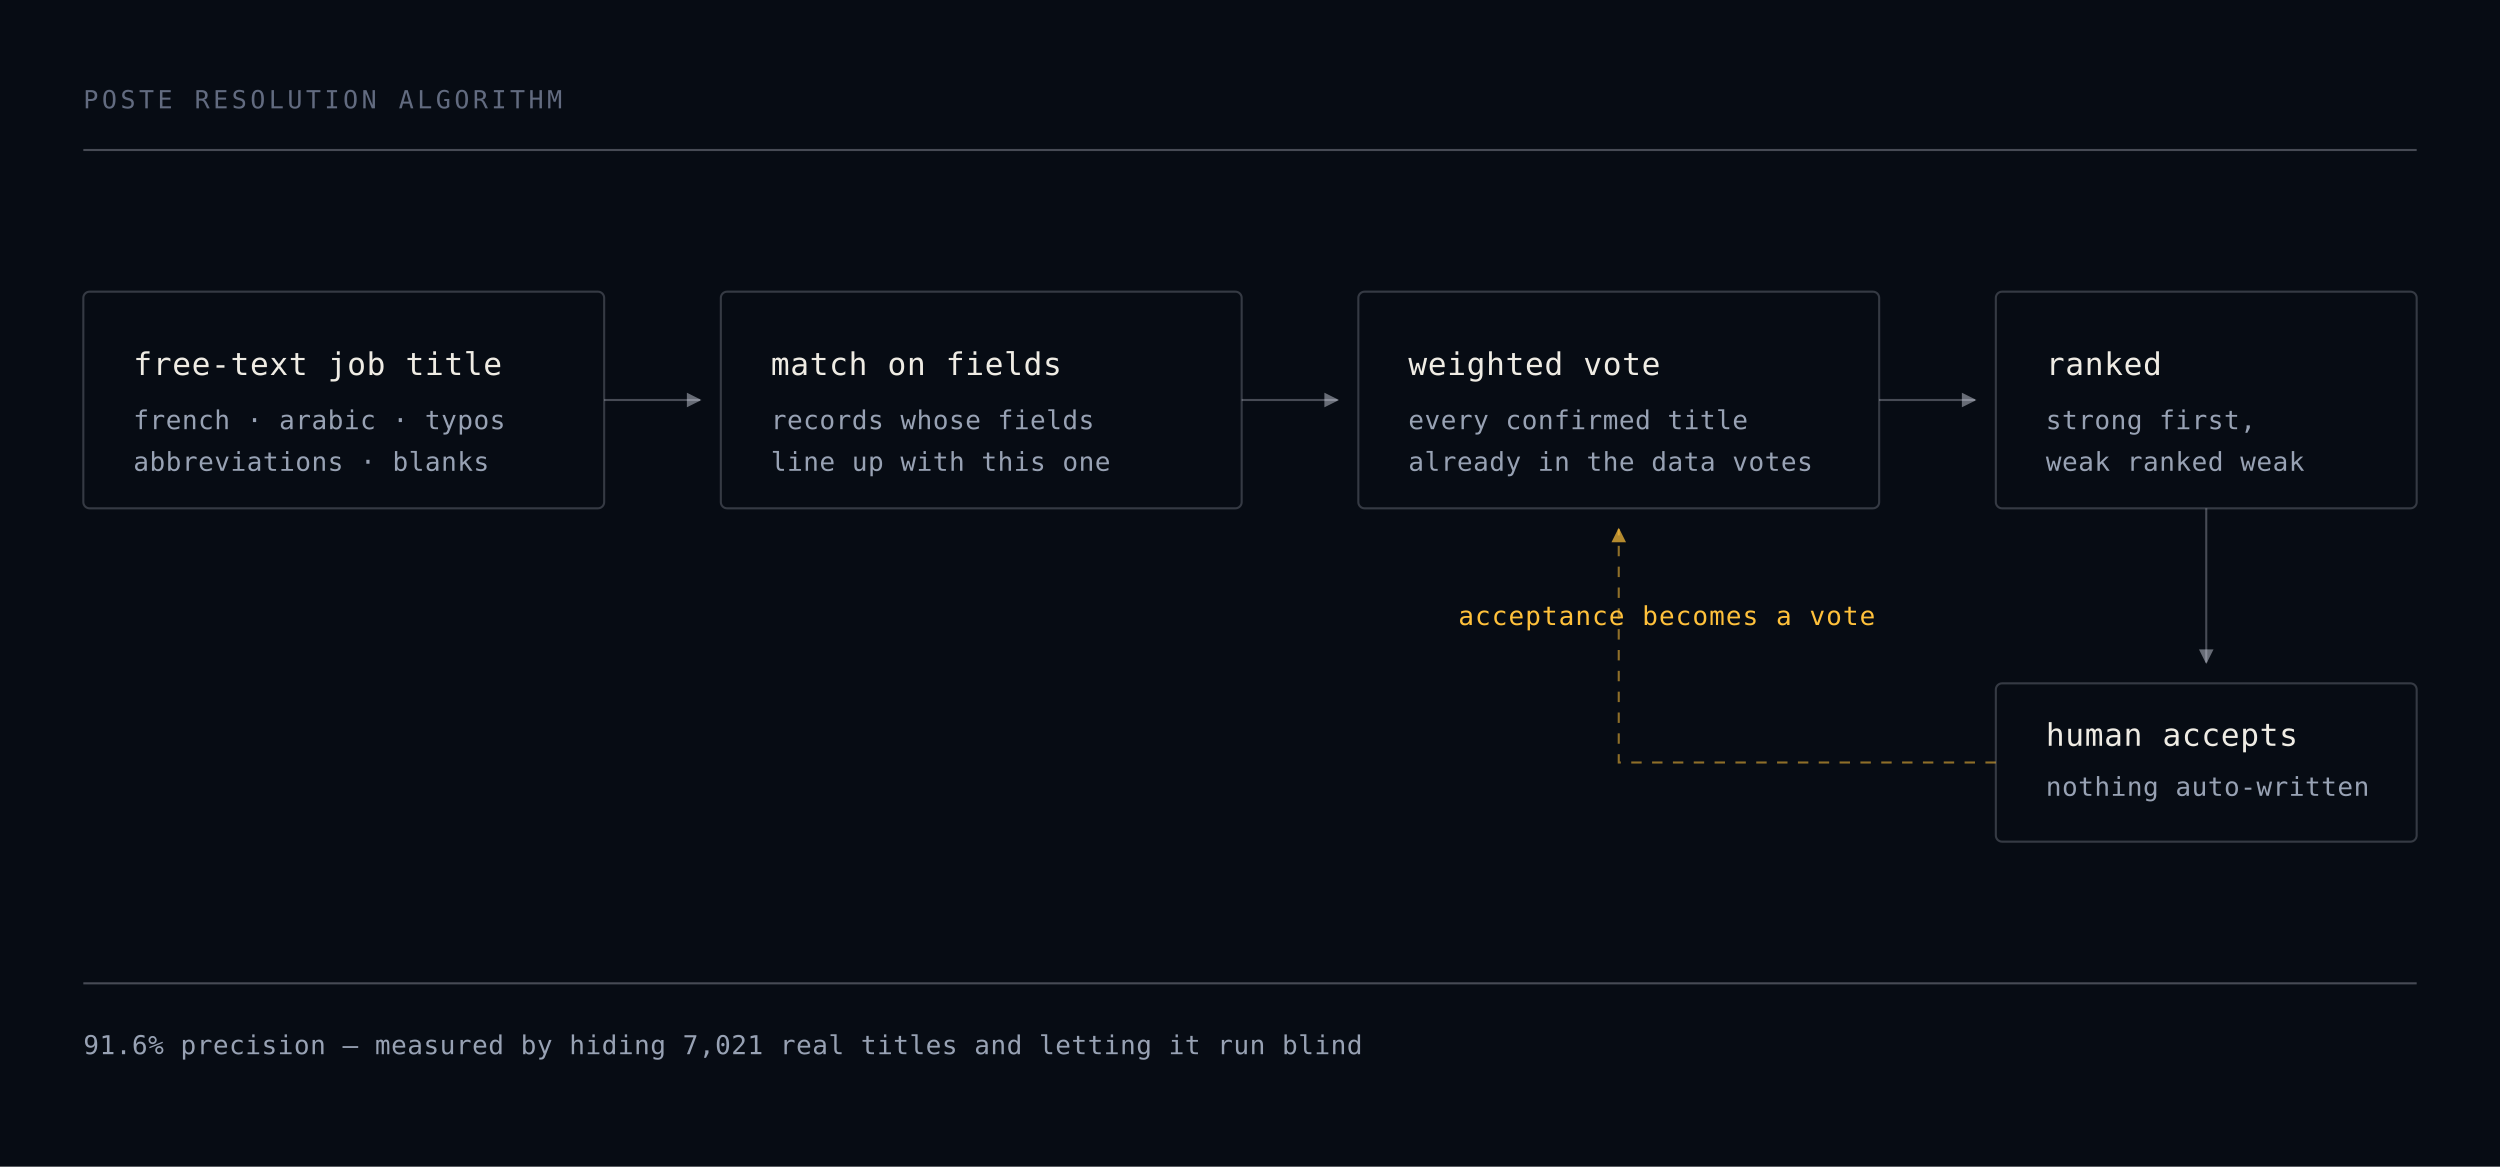
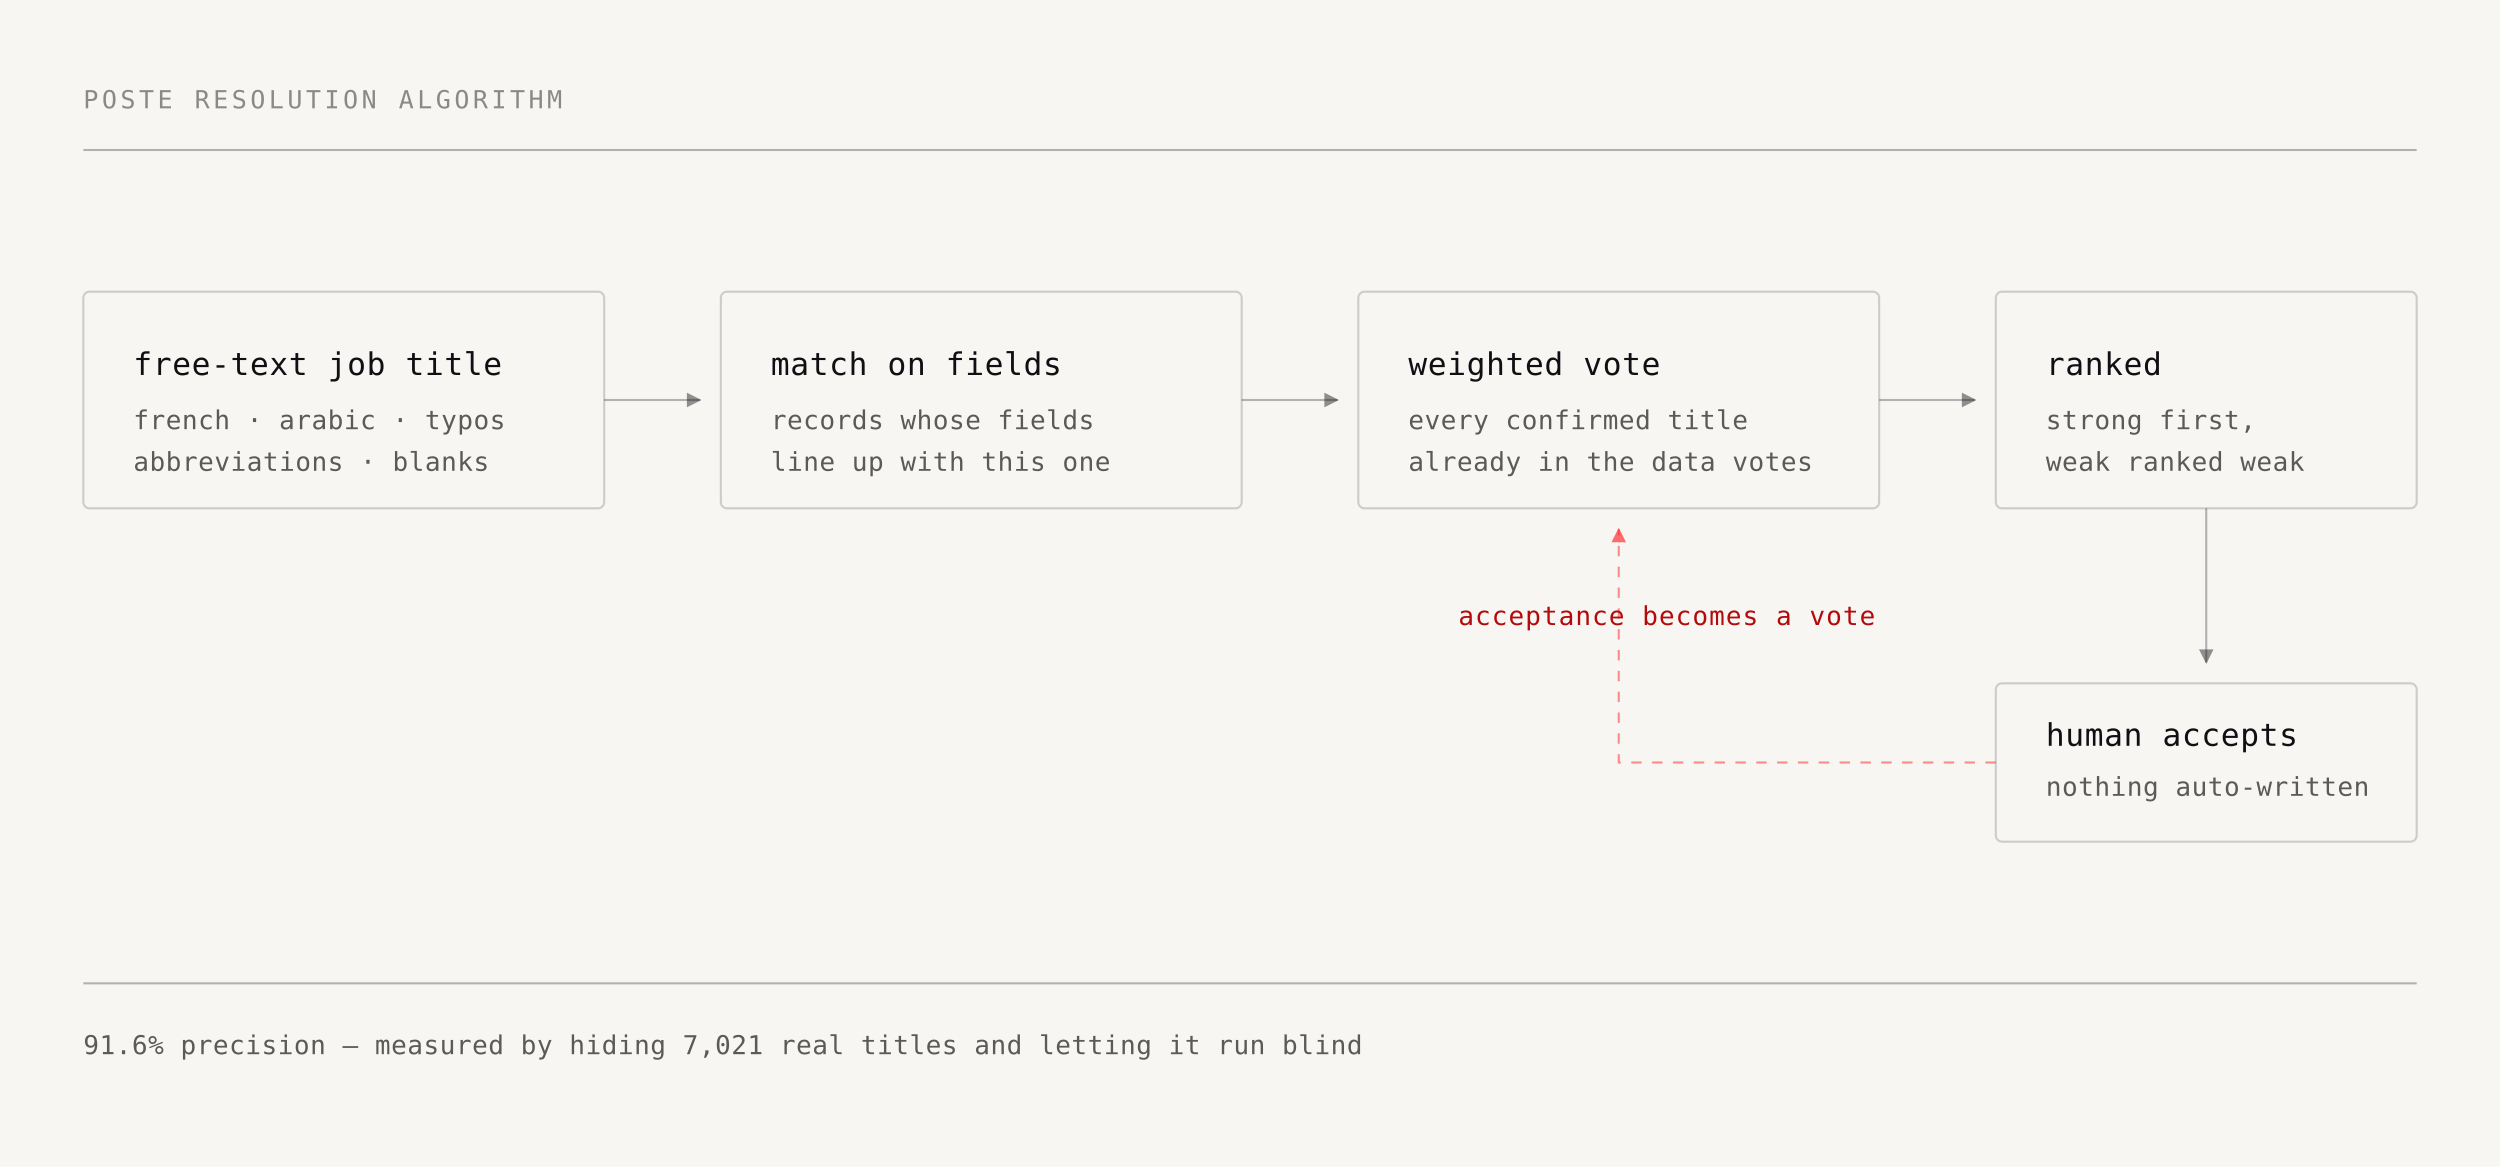
<svg xmlns="http://www.w3.org/2000/svg" viewBox="0 0 1200 560" width="1200" height="560" role="img" aria-label="Poste Resolution architecture: free-text job titles matched by weighted vote, ranked, then accepted by a human, whose acceptance feeds back as a vote">
  <defs>
    <style>
-       .f { font-family: "IBM Plex Mono", ui-monospace, SFMono-Regular, monospace; }
-       .lab { font-size: 15px; fill: #efece4; letter-spacing: 0.02em; }
-       .sub { font-size: 12.5px; fill: #98a2b4; letter-spacing: 0.02em; }
-       .cap { font-size: 12px; fill: #626b80; letter-spacing: 0.14em; }
-       .acc { font-size: 12.5px; fill: #ffc13b; letter-spacing: 0.04em; }
-       .box { fill: none; stroke: rgba(220,224,238,0.22); }
-       .wire { stroke: rgba(220,224,238,0.3); fill: none; }
-       .loop { stroke: #ffc13b; stroke-opacity: 0.55; fill: none; stroke-dasharray: 5 5; }
+       .f { font-family: "JetBrains Mono", ui-monospace, SFMono-Regular, monospace; }
+       .lab { font-size: 15px; fill: #101014; letter-spacing: 0.02em; }
+       .sub { font-size: 12.5px; fill: #5b5a57; letter-spacing: 0.02em; }
+       .cap { font-size: 12px; fill: #8b8985; letter-spacing: 0.14em; }
+       .acc { font-size: 12.5px; fill: #b30b0b; letter-spacing: 0.04em; }
+       .box { fill: none; stroke: rgba(16,16,20,0.18); }
+       .wire { stroke: rgba(16,16,20,0.3); fill: none; }
+       .loop { stroke: #ff3131; stroke-opacity: 0.55; fill: none; stroke-dasharray: 5 5; }
    </style>
    <marker id="a" viewBox="0 0 10 10" refX="9" refY="5" markerWidth="7" markerHeight="7" orient="auto">
-       <path d="M0 0 L10 5 L0 10 z" fill="rgba(220,224,238,0.45)" />
+       <path d="M0 0 L10 5 L0 10 z" fill="rgba(16,16,20,0.45)" />
    </marker>
    <marker id="b" viewBox="0 0 10 10" refX="9" refY="5" markerWidth="7" markerHeight="7" orient="auto">
-       <path d="M0 0 L10 5 L0 10 z" fill="#ffc13b" fill-opacity="0.7" />
+       <path d="M0 0 L10 5 L0 10 z" fill="#ff3131" fill-opacity="0.7" />
    </marker>
  </defs>
-   <rect width="1200" height="560" fill="#070c14" />
+   <rect width="1200" height="560" fill="#f7f6f3" />
  <text class="f cap" x="40" y="52">POSTE RESOLUTION ALGORITHM</text>
  <line class="wire" x1="40" y1="72" x2="1160" y2="72" />
  <rect class="box" x="40" y="140" width="250" height="104" rx="3" />
  <text class="f lab" x="64" y="180">free-text job title</text>
  <text class="f sub" x="64" y="206">french · arabic · typos</text>
  <text class="f sub" x="64" y="226">abbreviations · blanks</text>
  <path class="wire" d="M290 192 H336" marker-end="url(#a)" />
  <rect class="box" x="346" y="140" width="250" height="104" rx="3" />
  <text class="f lab" x="370" y="180">match on fields</text>
  <text class="f sub" x="370" y="206">records whose fields</text>
  <text class="f sub" x="370" y="226">line up with this one</text>
  <path class="wire" d="M596 192 H642" marker-end="url(#a)" />
  <rect class="box" x="652" y="140" width="250" height="104" rx="3" />
  <text class="f lab" x="676" y="180">weighted vote</text>
  <text class="f sub" x="676" y="206">every confirmed title</text>
  <text class="f sub" x="676" y="226">already in the data votes</text>
  <path class="wire" d="M902 192 H948" marker-end="url(#a)" />
  <rect class="box" x="958" y="140" width="202" height="104" rx="3" />
  <text class="f lab" x="982" y="180">ranked</text>
  <text class="f sub" x="982" y="206">strong first,</text>
  <text class="f sub" x="982" y="226">weak ranked weak</text>
  <path class="wire" d="M1059 244 V318" marker-end="url(#a)" />
  <rect class="box" x="958" y="328" width="202" height="76" rx="3" />
  <text class="f lab" x="982" y="358">human accepts</text>
  <text class="f sub" x="982" y="382">nothing auto-written</text>
  <path class="loop" d="M958 366 H777 V254" marker-end="url(#b)" />
  <text class="f acc" x="700" y="300">acceptance becomes a vote</text>
  <line class="wire" x1="40" y1="472" x2="1160" y2="472" />
  <text class="f sub" x="40" y="506">91.6% precision — measured by hiding 7,021 real titles and letting it run blind</text>
</svg>
